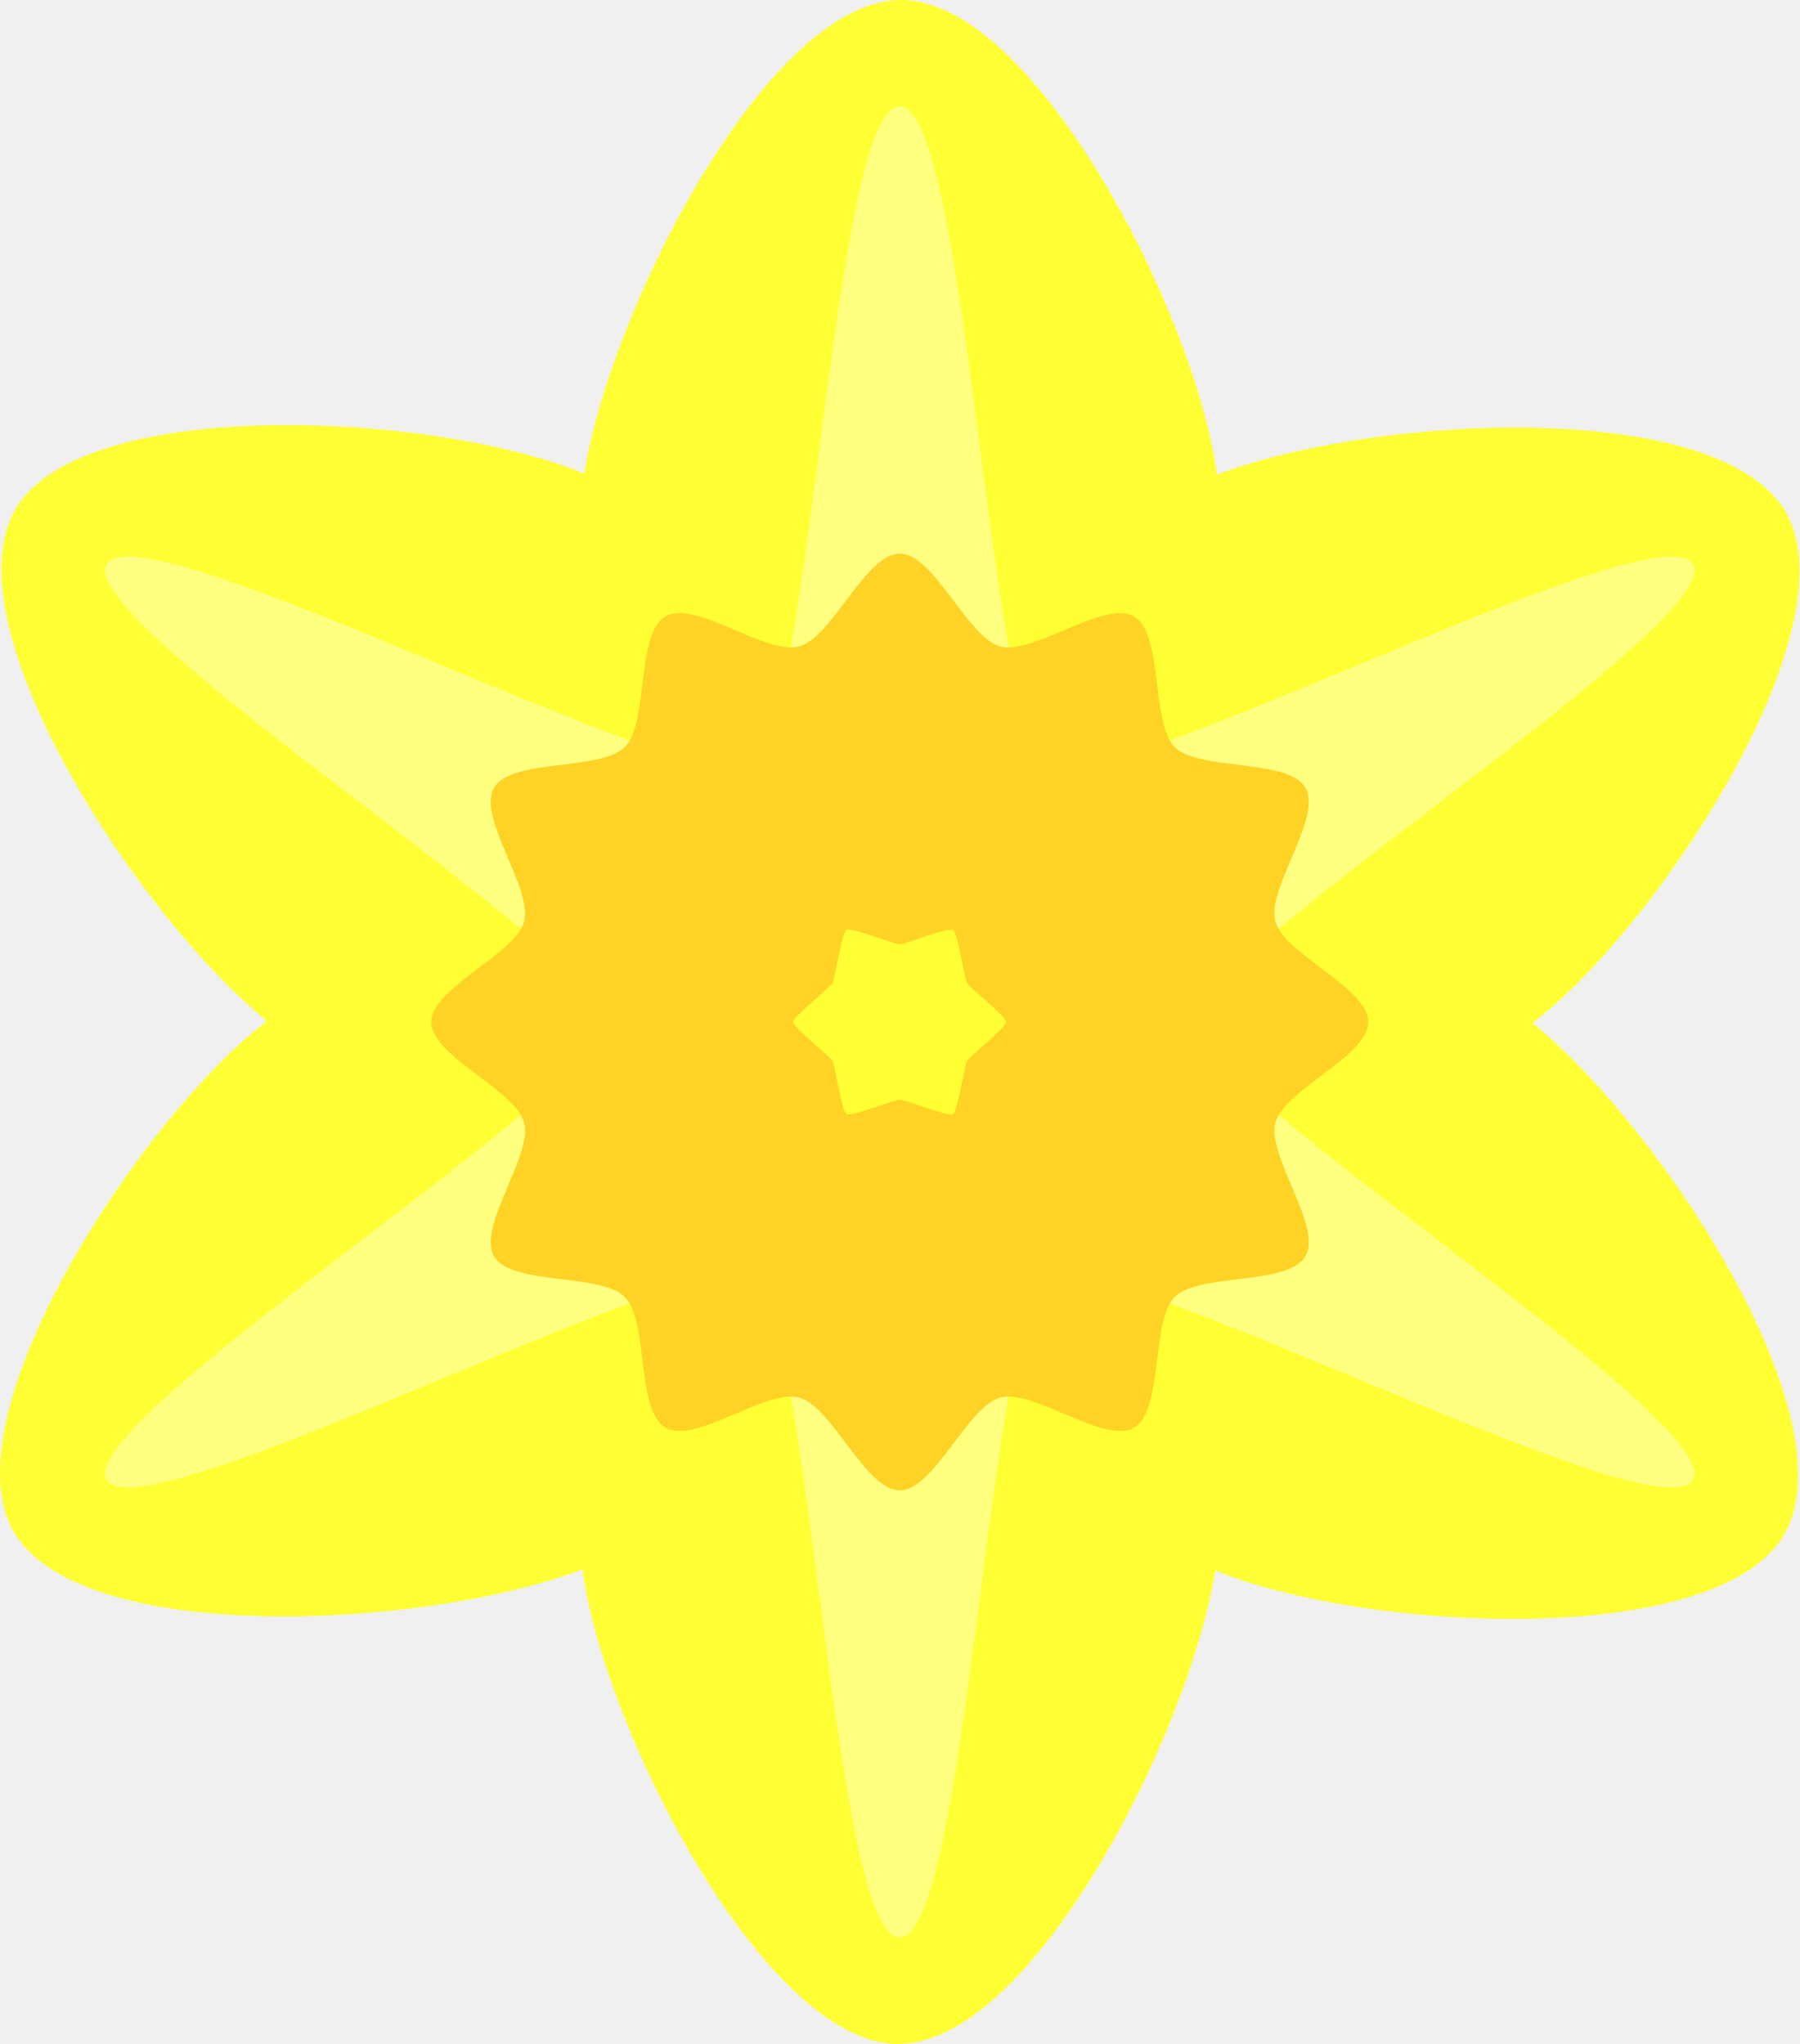
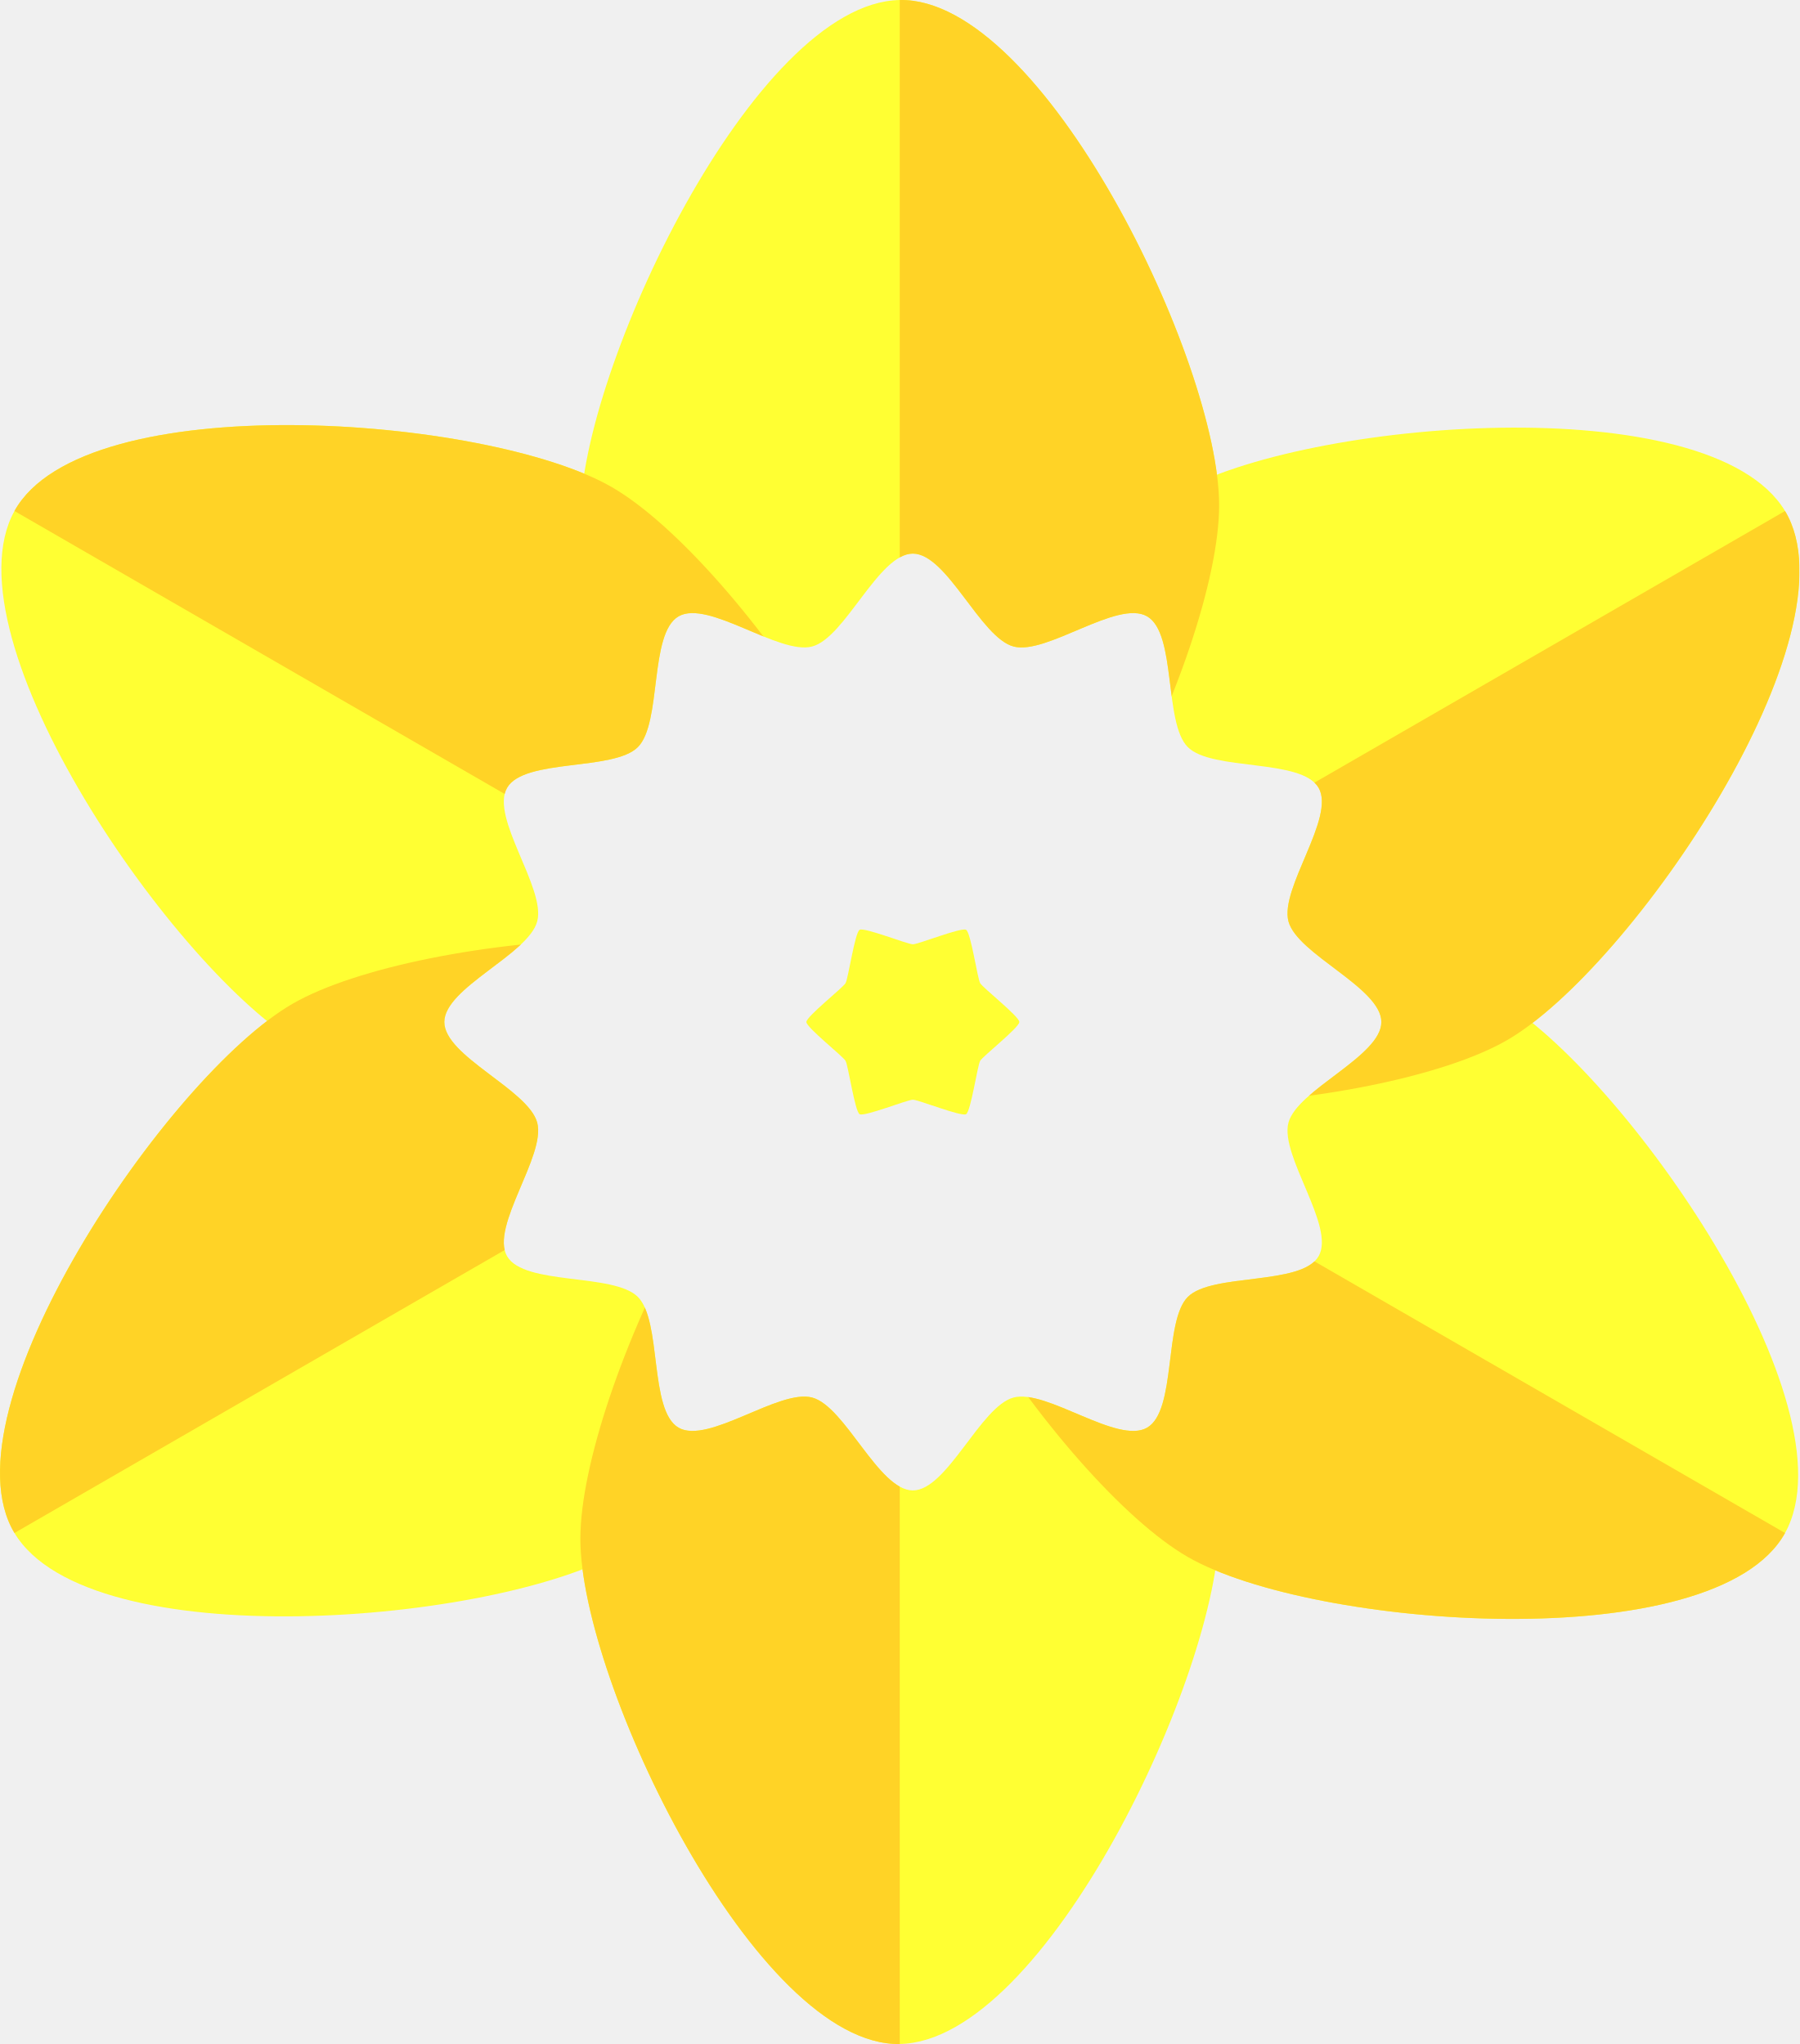
- <svg xmlns="http://www.w3.org/2000/svg" width="111.781mm" height="127.002mm" viewBox="0 0 111.781 127.002" version="1.1" id="svg5">
-   <defs id="defs2" />
-   <g id="layer1" transform="translate(-0.9948353,8.3555642e-4)">
-     <g id="g22932" transform="translate(-6.614581,-6.614576)">
-       <path style="fill:#ffff33;fill-opacity:1;stroke-width:0.265" id="path225" d="M 96.07,158.931 C 79.822,159.221 59.898,117.943 59.898,101.692 59.898,85.179 79.559,43.457 96.07,43.162 c 16.248,-0.29 36.172,40.988 36.172,57.238 -1.1e-4,16.513 -19.661,58.235 -36.172,58.53 z" transform="matrix(0.5485075,0,0,0.5485075,10.80507,-17.06023)" />
-       <path style="fill:#ffff33;fill-opacity:1;stroke-width:0.265" id="path225-1" d="M 96.07,158.931 C 79.822,159.221 59.898,117.943 59.898,101.692 59.898,85.179 79.559,43.457 96.07,43.162 c 16.248,-0.29 36.172,40.988 36.172,57.238 -1.1e-4,16.513 -19.661,58.235 -36.172,58.53 z" transform="matrix(-0.2742538,-0.4750215,0.4750215,-0.2742538,14.35186,159.3371)" />
-       <path style="fill:#ffff33;fill-opacity:1;stroke-width:0.265" id="path225-2" d="M 96.07,158.931 C 79.822,159.221 59.898,117.943 59.898,101.692 59.898,85.179 79.559,43.457 96.07,43.162 c 16.248,-0.29 36.172,40.988 36.172,57.238 -1.1e-4,16.513 -19.661,58.235 -36.172,58.53 z" transform="matrix(0.2742538,0.4750215,-0.4750215,0.2742538,112.6481,-19.10797)" />
-       <path style="fill:#ffff33;fill-opacity:1;stroke-width:0.265" id="path225-9" d="M 96.07,158.931 C 79.822,159.221 59.898,117.943 59.898,101.692 59.898,85.179 79.559,43.457 96.07,43.162 c 16.248,-0.29 36.172,40.988 36.172,57.238 -1.1e-4,16.513 -19.661,58.235 -36.172,58.53 z" transform="matrix(-0.2742538,0.4750215,-0.4750215,-0.2742538,165.3431,68.06684)" />
-       <path style="fill:#ffff33;fill-opacity:1;stroke-width:0.265" id="path225-6" d="M 96.07,158.931 C 79.822,159.221 59.898,117.943 59.898,101.692 59.898,85.179 79.559,43.457 96.07,43.162 c 16.248,-0.29 36.172,40.988 36.172,57.238 -1.1e-4,16.513 -19.661,58.235 -36.172,58.53 z" transform="matrix(-0.5485075,0,0,-0.5485075,116.1949,157.2894)" />
-       <path style="fill:#ffff33;fill-opacity:1;stroke-width:0.265" id="path225-27" d="M 96.07,158.931 C 79.822,159.221 59.898,117.943 59.898,101.692 59.898,85.179 79.559,43.457 96.07,43.162 c 16.248,-0.29 36.172,40.988 36.172,57.238 -1.1e-4,16.513 -19.661,58.235 -36.172,58.53 z" transform="matrix(0.2742538,-0.4750215,0.4750215,0.2742538,-38.34307,72.16233)" />
-     </g>
-     <path style="fill:#ffff80;fill-opacity:1;stroke-width:0.265" id="path22805" d="m 63.5,13.229 c 4.105,0 5.396,38.007 8.95,40.06 3.555,2.052 37.116,-15.833 39.168,-12.279 2.052,3.555 -30.218,23.676 -30.218,27.781 0,4.105 32.27,24.226 30.218,27.781 -2.052,3.555 -35.613,-14.331 -39.168,-12.279 -3.555,2.052 -4.846,40.06 -8.95,40.06 -4.105,0 -5.396,-38.007 -8.95,-40.06 -3.555,-2.052 -37.116,15.833 -39.168,12.279 -2.052,-3.555 30.218,-23.676 30.218,-27.781 0,-4.105 -32.27,-24.226 -30.218,-27.781 2.052,-3.555 35.613,14.331 39.168,12.279 3.555,-2.052 4.846,-40.06 8.95,-40.06 z" transform="matrix(1.02381,0,0,1.02381,-8.126489,-6.929559)" />
-     <path style="fill:#ffd326;fill-opacity:1;stroke-width:0.265" id="path12996" d="m 84.297,127.657 c -4.113,0 -8.116,-10.094 -12.089,-11.158 -3.973,-1.065 -12.487,5.675 -16.049,3.619 -3.562,-2.056 -1.982,-12.8 -4.89,-15.708 -2.908,-2.908 -13.652,-1.328 -15.708,-4.89 -2.056,-3.562 4.683,-12.076 3.619,-16.049 -1.065,-3.973 -11.158,-7.976 -11.158,-12.089 0,-4.113 10.094,-8.116 11.158,-12.089 1.065,-3.973 -5.675,-12.487 -3.619,-16.049 2.056,-3.562 12.8,-1.982 15.708,-4.89 2.908,-2.908 1.328,-13.652 4.89,-15.708 3.562,-2.056 12.076,4.683 16.049,3.619 3.973,-1.065 7.976,-11.158 12.089,-11.158 4.113,0 8.116,10.094 12.089,11.158 3.973,1.065 12.487,-5.675 16.049,-3.619 3.562,2.056 1.982,12.8 4.89,15.708 2.908,2.908 13.652,1.328 15.708,4.89 2.056,3.562 -4.683,12.076 -3.619,16.049 1.065,3.973 11.158,7.976 11.158,12.089 0,4.113 -10.094,8.116 -11.158,12.089 -1.065,3.973 5.675,12.487 3.619,16.049 -2.056,3.562 -12.8,1.982 -15.708,4.89 -2.908,2.908 -1.328,13.652 -4.89,15.708 -3.562,2.056 -12.076,-4.683 -16.049,-3.619 -3.973,1.065 -7.976,11.158 -12.089,11.158 z" transform="matrix(0.5171705,0,0,0.5171705,13.28969,26.58389)" />
-     <path style="fill:#ffff33;fill-opacity:1;stroke-width:0.265" id="path19356" d="m 107.786,87.207 c 0,0.441 -2.911,2.726 -3.132,3.108 -0.221,0.382 -0.744,4.046 -1.126,4.266 -0.382,0.221 -3.816,-1.158 -4.257,-1.158 -0.441,0 -3.875,1.379 -4.257,1.158 -0.382,-0.221 -0.905,-3.884 -1.126,-4.266 -0.221,-0.382 -3.132,-2.667 -3.132,-3.108 0,-0.441 2.911,-2.726 3.132,-3.108 0.221,-0.382 0.744,-4.046 1.126,-4.266 0.382,-0.221 3.816,1.158 4.257,1.158 0.441,0 3.875,-1.379 4.257,-1.158 0.382,0.221 0.905,3.884 1.126,4.266 0.221,0.382 3.132,2.667 3.132,3.108 z" transform="matrix(0.776828,0,0,0.776828,-20.23147,-4.245053)" />
+ <svg xmlns="http://www.w3.org/2000/svg" width="111.781" height="127.002" viewBox="0 0 111.781 127.002" version="1.1">
+   <g id="base" mask="url(#mask)">
+     <path style="fill:#ff3" d="m 55.891,63.501 c 4.318,-7.798 29.391,-5.941 37.11,-1.485 7.844,4.529 22.271,25.311 17.883,33.235 -4.318,7.798 -29.391,5.941 -37.11,1.485 -7.844,-4.529 -22.271,-25.311 -17.883,-33.235 z" />
+     <path style="fill:#ff3" d="M 0.898,95.251 C -3.696,87.613 10.448,66.828 18.167,62.371 c 7.844,-4.529 33.055,-6.632 37.723,1.13 4.594,7.638 -9.55,28.424 -17.269,32.88 -7.844,4.529 -33.055,6.632 -37.723,-1.13 z" />
+     <path style="fill:#ff3" d="M 55.891,63.501 C 51.572,71.299 26.5,69.442 18.781,64.985 10.937,60.457 -3.49,39.675 0.898,31.751 c 4.318,-7.798 29.391,-5.941 37.11,-1.485 7.844,4.529 22.271,25.311 17.883,33.235 z" />
+     <path style="fill:#ff3" d="M 55.891,63.501 C 46.979,63.66 36.05,41.019 36.05,32.105 36.05,23.047 46.834,0.163 55.891,8.3187583e-4 64.803,-0.158 75.731,22.483 75.731,31.397 75.731,40.454 64.947,63.339 55.891,63.501 Z" />
+     <path style="fill:#ff3" d="m 110.883,31.751 c 4.594,7.638 -9.55,28.424 -17.269,32.88 -7.844,4.529 -33.055,6.632 -37.723,-1.13 -4.594,-7.638 9.55,-28.424 17.269,-32.88 7.844,-4.529 33.055,-6.632 37.723,1.13 z" />
+     <path style="fill:#ff3" d="m 55.891,63.501 c 8.912,-0.159 19.841,22.482 19.841,31.396 -5.8e-5,9.058 -10.784,31.942 -19.841,32.104 -8.912,0.159 -19.841,-22.482 -19.841,-31.396 6e-5,-9.058 10.784,-31.942 19.841,-32.104 z" />
  </g>
+   <g id="highlights" mask="url(#mask)">
+     <path style="fill:#ffd326" d="M 0.898,31.751 55.891,63.501 C 60.279,55.577 45.852,34.796 38.007,30.267 30.288,25.81 5.216,23.954 0.898,31.751 Z" />
+     <path style="fill:#ffd326" d="M 55.891,8.3187583e-4 V 63.501 c 9.056,-0.162 19.84,-23.047 19.84,-32.104 6e-5,-8.913 -10.928,-31.555 -19.84,-31.396 z" />
+     <path style="fill:#ffd326" d="M 0.898,95.251 55.891,63.501 c -4.668,-7.762 -29.879,-5.659 -37.723,-1.13 -7.719,4.457 -21.863,25.241 -17.269,32.88 z" />
+     <path style="fill:#ffd326" d="M 55.891,127.001 V 63.501 c -9.056,0.162 -19.84,23.047 -19.84,32.104 -6e-5,8.913 10.928,31.555 19.84,31.396 z" />
+     <path style="fill:#ffd326" d="M 110.883,95.251 55.891,63.501 c -4.388,7.924 10.039,28.705 17.883,33.234 7.719,4.457 32.791,6.313 37.109,-1.484 z" />
+     <path style="fill:#ffd326" d="M 110.883,31.751 55.891,63.501 c 4.668,7.762 29.879,5.659 37.723,1.13 7.719,-4.457 21.863,-25.241 17.269,-32.88 z" />
+   </g>
+   <mask id="mask">
+     <rect width="100%" height="100%" fill="#fff" />
+     <path style="fill:#000" d="m 56.704,92.606 c -2.127,0 -4.198,-5.22 -6.252,-5.771 -2.055,-0.551 -6.458,2.935 -8.3,1.872 -1.842,-1.064 -1.025,-6.62 -2.529,-8.124 -1.504,-1.504 -7.06,-0.687 -8.124,-2.529 -1.064,-1.842 2.422,-6.245 1.872,-8.3 -0.551,-2.055 -5.771,-4.125 -5.771,-6.252 0,-2.127 5.22,-4.198 5.771,-6.252 0.551,-2.055 -2.935,-6.458 -1.872,-8.3 1.064,-1.842 6.62,-1.025 8.124,-2.529 1.504,-1.504 0.687,-7.06 2.529,-8.124 1.842,-1.064 6.245,2.422 8.3,1.872 2.055,-0.551 4.125,-5.771 6.252,-5.771 2.127,0 4.198,5.22 6.252,5.771 2.055,0.551 6.458,-2.935 8.3,-1.872 1.842,1.064 1.025,6.62 2.529,8.124 1.504,1.504 7.06,0.687 8.124,2.529 1.064,1.842 -2.422,6.245 -1.872,8.3 0.551,2.055 5.771,4.125 5.771,6.252 0,2.127 -5.22,4.198 -5.771,6.252 -0.551,2.055 2.935,6.458 1.872,8.3 -1.064,1.842 -6.62,1.025 -8.124,2.529 -1.504,1.504 -0.687,7.06 -2.529,8.124 -1.842,1.064 -6.245,-2.422 -8.3,-1.872 -2.055,0.551 -4.125,5.771 -6.252,5.771 z" />
+   </mask>
+   <path id="pistil" style="fill:#ff3" d="m 63.319,63.501 c 0,0.343 -2.261,2.117 -2.433,2.414 -0.171,0.297 -0.578,3.143 -0.874,3.314 -0.297,0.171 -2.965,-0.9 -3.307,-0.9 -0.343,0 -3.01,1.071 -3.307,0.9 -0.297,-0.171 -0.703,-3.017 -0.874,-3.314 -0.171,-0.297 -2.433,-2.072 -2.433,-2.414 0,-0.343 2.261,-2.117 2.433,-2.414 0.171,-0.297 0.578,-3.143 0.874,-3.314 0.297,-0.171 2.965,0.9 3.307,0.9 0.343,0 3.01,-1.071 3.307,-0.9 0.297,0.171 0.703,3.017 0.874,3.314 0.171,0.297 2.433,2.072 2.433,2.414 z" />
</svg>
